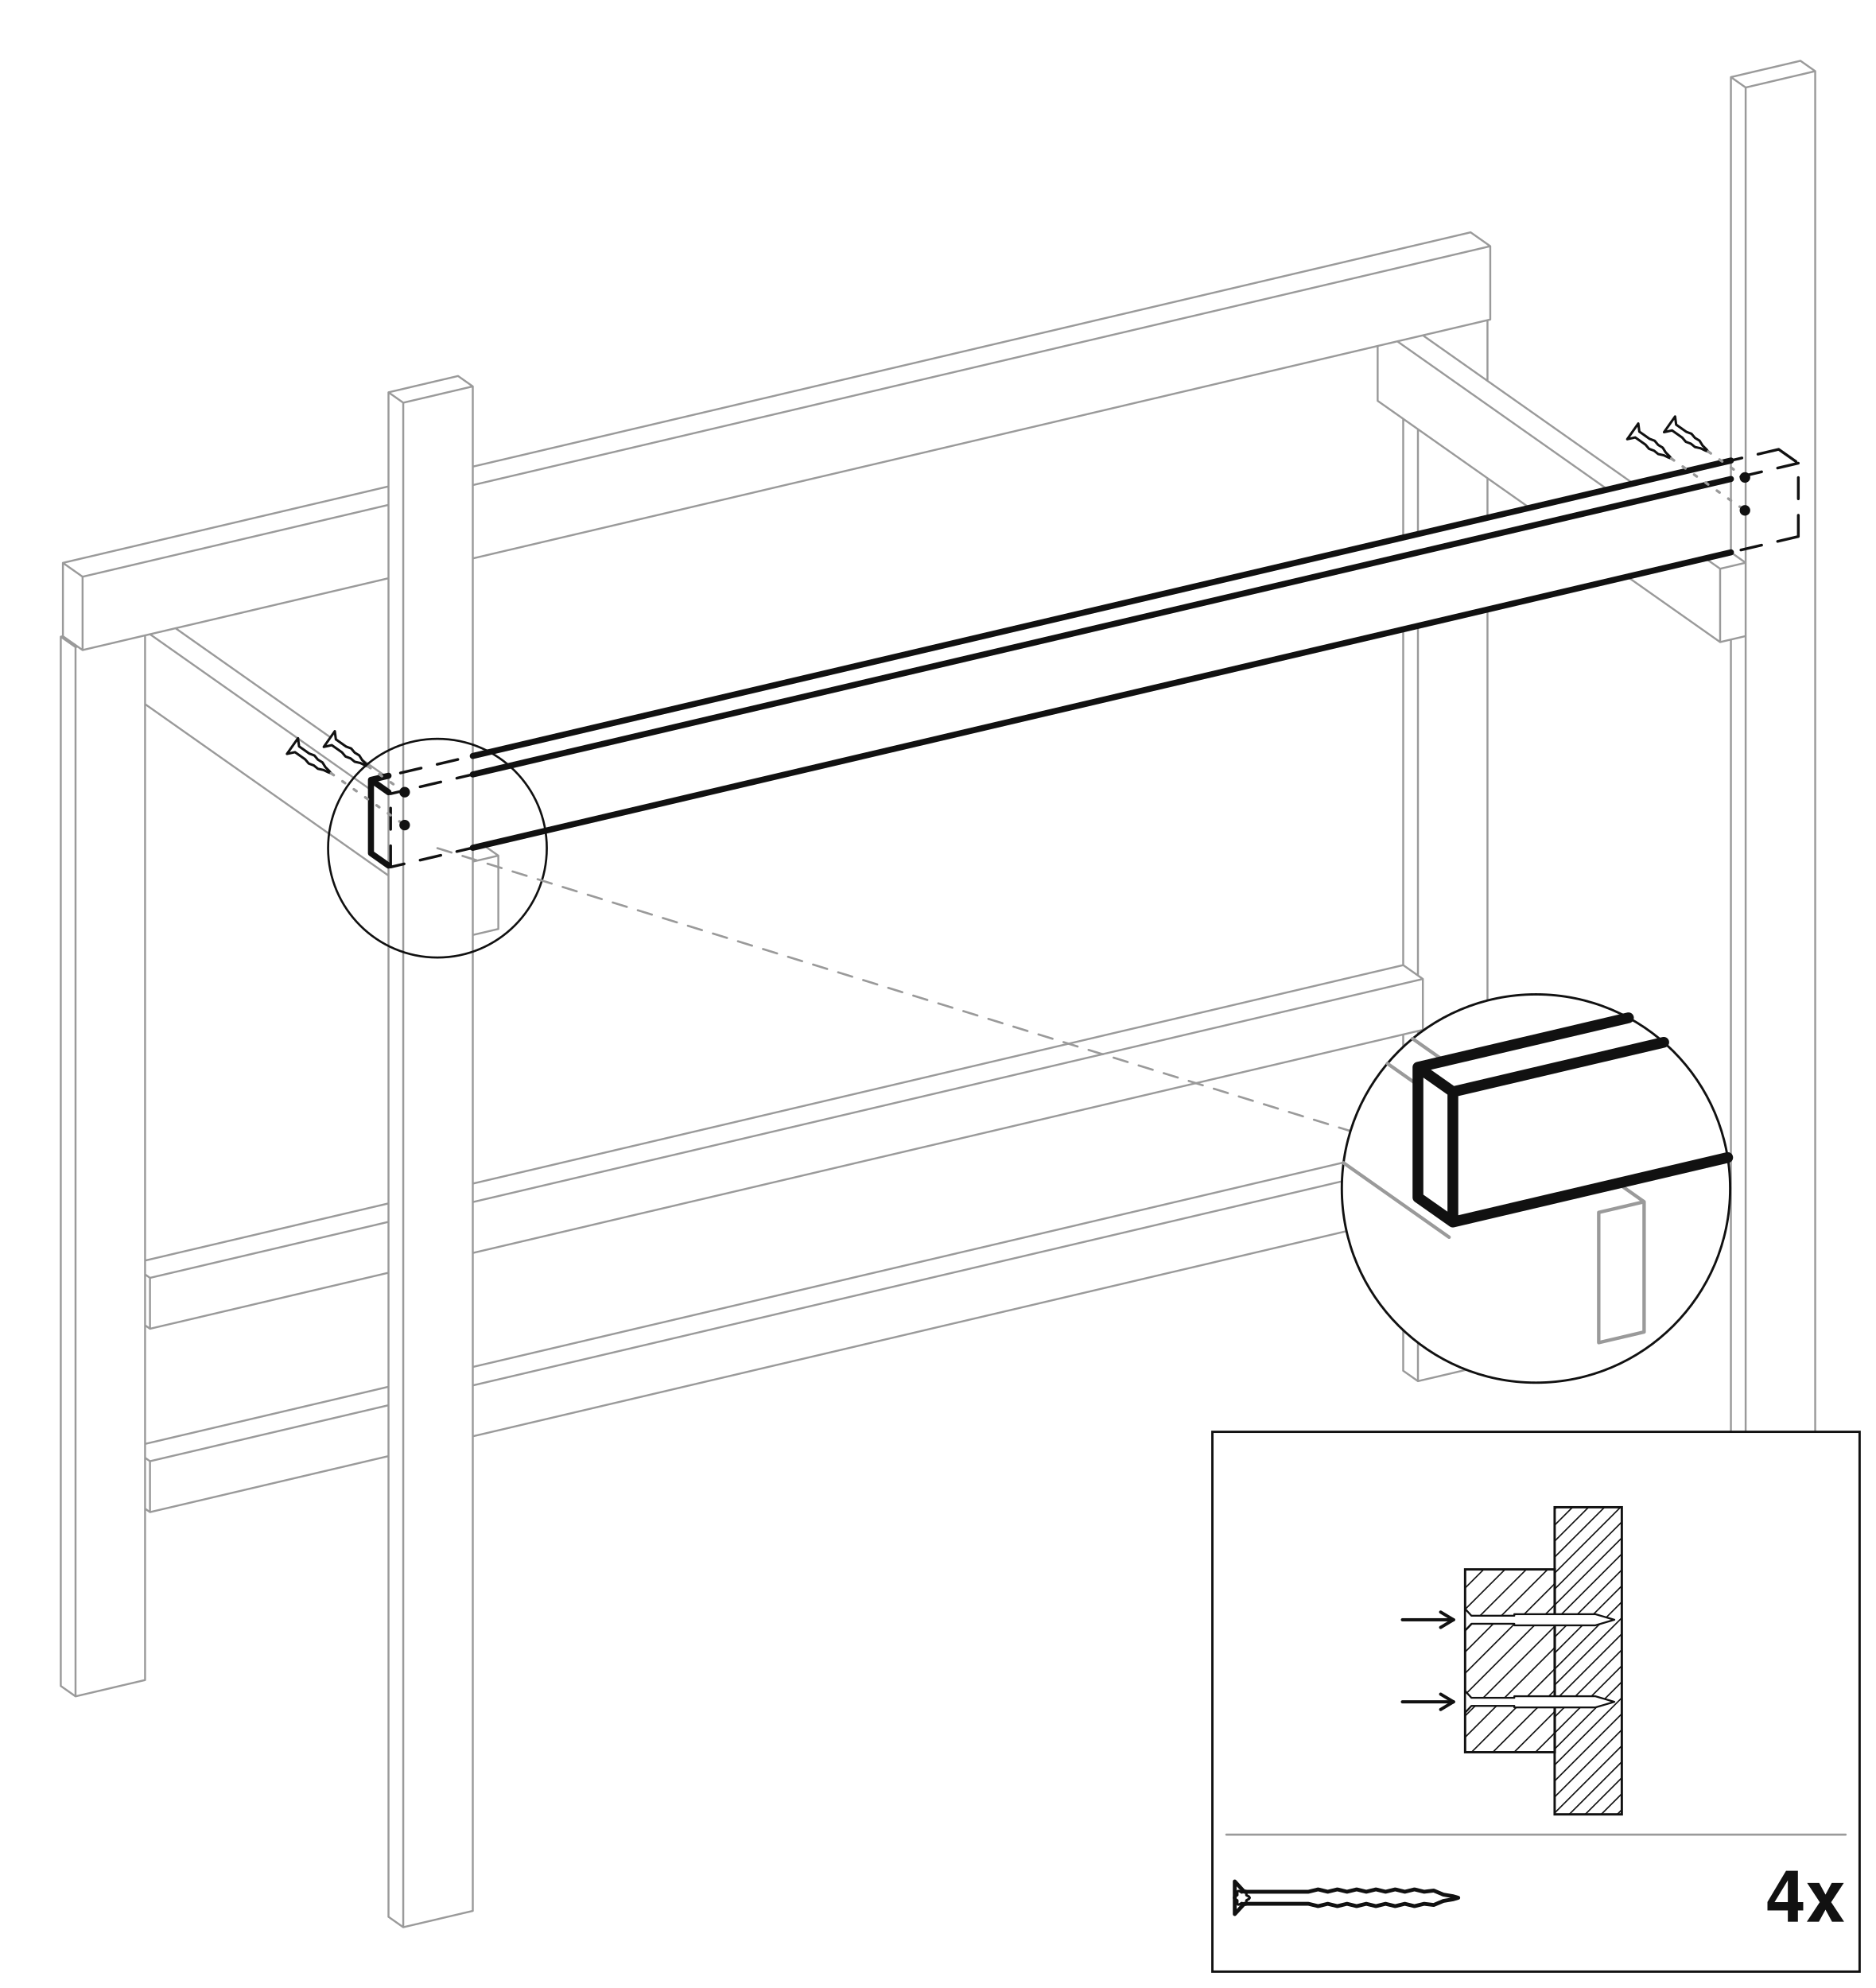
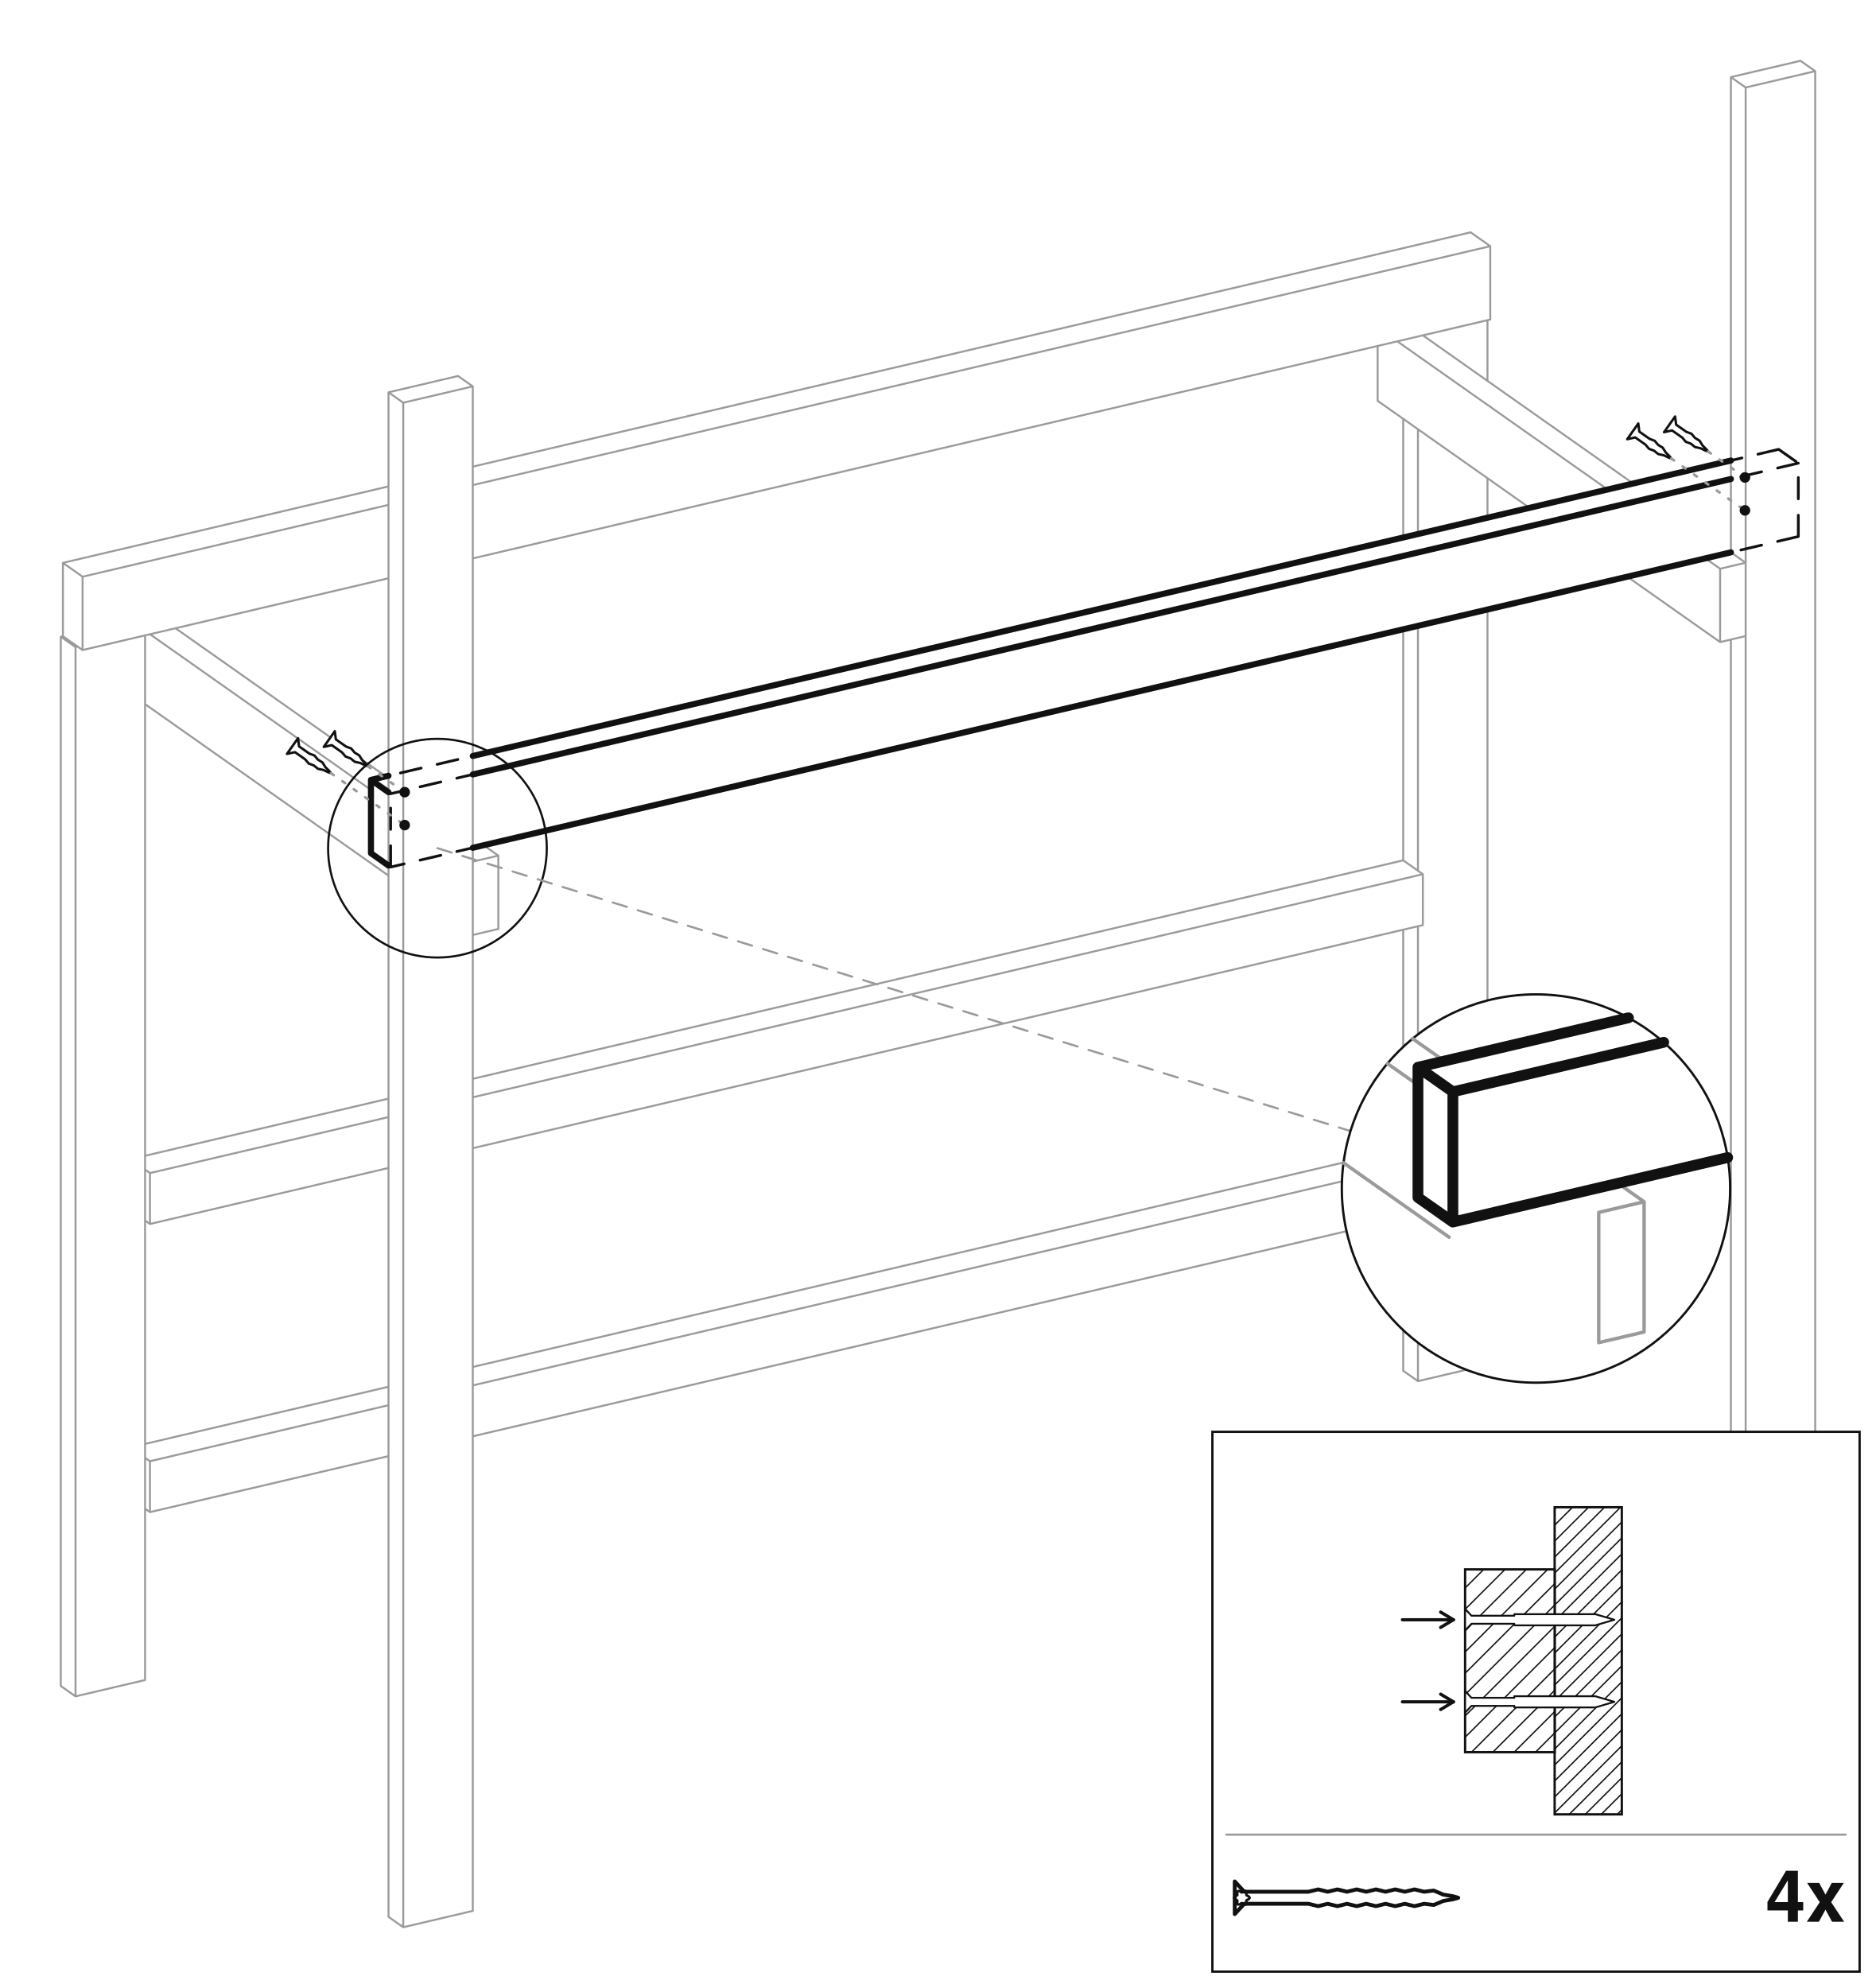
<svg xmlns="http://www.w3.org/2000/svg" viewBox="-1144.89 -1072.44 2289.79 2426.67">
  <rect x="-1144.89" y="-1072.44" width="2289.79" height="2426.67" fill="#ffffff" />
-   <path d="M567.82,329.46 L591.82,346.37 M591.82,408.49 L591.82,346.37 M-967.82,706.99 L-961.82,711.21 M-961.82,773.34 L-961.82,711.21 M-967.82,769.11 L-961.82,773.34 M567.82,329.46 L-567.82,596.15 M-670.7,620.3 L-967.82,690.08 M591.82,408.49 L-567.82,680.81 M-670.7,704.97 L-961.82,773.34 M591.82,346.37 L-567.82,618.69 M-670.7,642.85 L-961.82,711.21 M670.7,593.54 L670.7,-328.43 M670.7,-440.51 L670.7,-488.72 M670.7,-607.53 L670.7,-681.62 M567.82,600.79 L567.82,414.13 M567.82,329.46 L567.82,190.31 M567.82,105.64 L567.82,-304.28 M567.82,-416.35 L567.82,-561.19 M585.82,613.47 L585.82,409.9 M585.82,342.14 L585.82,186.08 M585.82,118.33 L585.82,-308.5 M585.82,-420.57 L585.82,-548.51 M567.82,600.79 L585.82,613.47 M670.7,593.54 L585.82,613.47 M-967.82,978.31 L-967.82,-296.84 M-1070.7,985.56 L-1070.7,-295.23 M-1070.7,-295.23 L-1052.7,-282.55 M-1052.7,998.24 L-1052.7,-282.55 M-1070.7,985.56 L-1052.7,998.24 M-1068.1,-295.84 L-1070.7,-295.23 M-967.82,978.31 L-1052.7,998.24 M-1050.1,-283.16 L-1052.7,-282.55 M567.82,105.64 L591.82,122.55 M591.82,184.67 L591.82,122.55 M-967.82,483.17 L-961.82,487.4 M-961.82,549.52 L-961.82,487.4 M-967.82,545.29 L-961.82,549.52 M567.82,105.64 L-567.82,372.33 M-670.7,396.49 L-967.82,466.26 M591.82,184.67 L-567.82,456.99 M-670.7,481.15 L-961.82,549.52 M591.82,122.55 L-567.82,394.87 M-670.7,419.03 L-961.82,487.4 M650.1,-788.85 L674.1,-771.94 M674.1,-682.42 L674.1,-771.94 M-1068.1,-295.84 L-1068.1,-385.37 M-1068.1,-385.37 L-1044.1,-368.46 M-1044.1,-278.93 L-1044.1,-368.46 M-1068.1,-295.84 L-1044.1,-278.93 M650.1,-788.85 L-567.82,-502.85 M-670.7,-478.69 L-1068.1,-385.37 M674.1,-682.42 L-567.82,-390.78 M-670.7,-366.62 L-1044.1,-278.93 M674.1,-771.94 L-567.82,-480.3 M-670.7,-456.15 L-1044.1,-368.46 M1052.7,-998.24 L1070.7,-985.56 M1070.7,875.33 L1070.7,-985.56 M967.82,882.58 L967.82,-291.77 M967.82,-398.21 L967.82,-978.31 M967.82,-978.31 L985.82,-965.63 M985.82,895.26 L985.82,-965.63 M967.82,882.58 L985.82,895.26 M1052.7,-998.24 L967.82,-978.31 M1070.7,875.33 L985.82,895.26 M1070.7,-985.56 L985.82,-965.63 M-585.82,-613.47 L-567.82,-600.79 M-567.82,1260.11 L-567.82,-600.79 M-670.7,1267.35 L-670.7,-593.54 M-670.7,-593.54 L-652.7,-580.86 M-652.7,1280.04 L-652.7,-580.86 M-670.7,1267.35 L-652.7,1280.04 M-585.82,-613.47 L-670.7,-593.54 M-567.82,1260.11 L-652.7,1280.04 M-567.82,-600.79 L-652.7,-580.86 M591.82,-663.1 L848.51,-482.26 M967.82,-398.21 L985.82,-385.53 M985.82,-296 L985.82,-385.53 M536.65,-583.16 L536.65,-650.14 M560.65,-655.78 L817.34,-474.94 M936.65,-390.89 L954.65,-378.21 M954.65,-288.68 L954.65,-378.21 M536.65,-583.16 L722.03,-452.56 M841.34,-368.51 L954.65,-288.68 M985.82,-296 L954.65,-288.68 M985.82,-385.53 L954.65,-378.21 M-930.65,-305.57 L-673.96,-124.74 M-554.65,-40.69 L-536.65,-28.01 M-536.65,61.52 L-536.65,-28.01 M-961.82,-298.25 L-692.1,-108.23 M-567.82,68.84 L-567.82,-20.69 M-967.82,-212.95 L-670.7,-3.63 M-536.65,61.52 L-567.82,68.84 M-536.65,-28.01 L-567.82,-20.69" fill="none" stroke="#9a9a9a" stroke-width="2.37" stroke-linecap="round" stroke-linejoin="round" />
+   <path d="M567.82,329.46 L591.82,346.37 M591.82,408.49 L591.82,346.37 M-967.82,706.99 L-961.82,711.21 M-961.82,773.34 L-961.82,711.21 M-967.82,769.11 L-961.82,773.34 M567.82,329.46 L-567.82,596.15 M-670.7,620.3 L-967.82,690.08 M591.82,408.49 L-567.82,680.81 M-670.7,704.97 L-961.82,773.34 M591.82,346.37 L-567.82,618.69 M-670.7,642.85 L-961.82,711.21 M670.7,593.54 L670.7,-328.43 M670.7,-440.51 L670.7,-488.72 M670.7,-607.53 L670.7,-681.62 M567.82,600.79 L567.82,414.13 M567.82,329.46 L567.82,62.41 M567.82,-22.25 L567.82,-304.28 M567.82,-416.35 L567.82,-561.19 M585.82,613.47 L585.82,409.9 M585.82,342.14 L585.82,58.19 M585.82,-9.57 L585.82,-308.5 M585.82,-420.57 L585.82,-548.51 M567.82,600.79 L585.82,613.47 M670.7,593.54 L585.82,613.47 M-967.82,978.31 L-967.82,-296.84 M-1070.7,985.56 L-1070.7,-295.23 M-1070.7,-295.23 L-1052.7,-282.55 M-1052.7,998.24 L-1052.7,-282.55 M-1070.7,985.56 L-1052.7,998.24 M-1068.1,-295.84 L-1070.7,-295.23 M-967.82,978.31 L-1052.7,998.24 M-1050.1,-283.16 L-1052.7,-282.55 M567.82,-22.25 L591.82,-5.34 M591.82,56.78 L591.82,-5.34 M-967.82,355.27 L-961.82,359.5 M-961.82,421.62 L-961.82,359.5 M-967.82,417.39 L-961.82,421.62 M567.82,-22.25 L-567.82,244.43 M-670.7,268.59 L-967.82,338.36 M591.82,56.78 L-567.82,329.1 M-670.7,353.25 L-961.82,421.62 M591.82,-5.34 L-567.82,266.98 M-670.7,291.13 L-961.82,359.5 M650.1,-788.85 L674.1,-771.94 M674.1,-682.42 L674.1,-771.94 M-1068.1,-295.84 L-1068.1,-385.37 M-1068.1,-385.37 L-1044.1,-368.46 M-1044.1,-278.93 L-1044.1,-368.46 M-1068.1,-295.84 L-1044.1,-278.93 M650.1,-788.85 L-567.82,-502.85 M-670.7,-478.69 L-1068.1,-385.37 M674.1,-682.42 L-567.82,-390.78 M-670.7,-366.62 L-1044.1,-278.93 M674.1,-771.94 L-567.82,-480.3 M-670.7,-456.15 L-1044.1,-368.46 M1052.7,-998.24 L1070.7,-985.56 M1070.7,875.33 L1070.7,-985.56 M967.82,882.58 L967.82,-291.77 M967.82,-398.21 L967.82,-978.31 M967.82,-978.31 L985.82,-965.63 M985.82,895.26 L985.82,-965.63 M967.82,882.58 L985.82,895.26 M1052.7,-998.24 L967.82,-978.31 M1070.7,875.33 L985.82,895.26 M1070.7,-985.56 L985.82,-965.63 M-585.82,-613.47 L-567.82,-600.79 M-567.82,1260.11 L-567.82,-600.79 M-670.7,1267.35 L-670.7,-593.54 M-670.7,-593.54 L-652.7,-580.86 M-652.7,1280.04 L-652.7,-580.86 M-670.7,1267.35 L-652.7,1280.04 M-585.82,-613.47 L-670.7,-593.54 M-567.82,1260.11 L-652.7,1280.04 M-567.82,-600.79 L-652.7,-580.86 M591.82,-663.1 L848.51,-482.26 M967.82,-398.21 L985.82,-385.53 M985.82,-296 L985.82,-385.53 M536.65,-583.16 L536.65,-650.14 M560.65,-655.78 L817.34,-474.94 M936.65,-390.89 L954.65,-378.21 M954.65,-288.68 L954.65,-378.21 M536.65,-583.16 L722.03,-452.56 M841.34,-368.51 L954.65,-288.68 M985.82,-296 L954.65,-288.68 M985.82,-385.53 L954.65,-378.21 M-930.65,-305.57 L-673.96,-124.74 M-554.65,-40.69 L-536.65,-28.01 M-536.65,61.52 L-536.65,-28.01 M-961.82,-298.25 L-692.1,-108.23 M-567.82,68.84 L-567.82,-20.69 M-967.82,-212.95 L-670.7,-3.63 M-536.65,61.52 L-567.82,68.84 M-536.65,-28.01 L-567.82,-20.69" fill="none" stroke="#9a9a9a" stroke-width="2.37" stroke-linecap="round" stroke-linejoin="round" />
  <path d="M1026.1,-523.96 L1050.1,-507.06 M1050.1,-417.53 L1050.1,-507.06 M-692.1,-30.95 L-692.1,-120.48 M-692.1,-120.48 L-668.1,-103.57 M-668.1,-14.05 L-668.1,-103.57 M-692.1,-30.95 L-668.1,-14.05 M1026.1,-523.96 L-692.1,-120.48 M1050.1,-417.53 L-668.1,-14.05 M1050.1,-507.06 L-668.1,-103.57" fill="none" stroke="#111111" stroke-width="3.34" stroke-linecap="round" stroke-linejoin="round" stroke-dasharray="26 20" />
  <path d="M-692.1,-30.95 L-692.1,-120.48 M-692.1,-120.48 L-670.7,-105.4 M-692.1,-30.95 L-670.7,-15.88 M967.82,-510.28 L-567.82,-149.66 M-670.7,-125.51 L-692.1,-120.48 M967.82,-398.21 L-567.82,-37.59 M967.82,-487.74 L-567.82,-127.12" fill="none" stroke="#111111" stroke-width="7.42" stroke-linecap="round" stroke-linejoin="round" />
  <rect x="334.92" y="675.33" width="789.98" height="658.9" rx="0" fill="#ffffff" stroke="#111111" stroke-width="2.82" />
  <rect x="752.68" y="767.38" width="81.98" height="374.9" rx="0" fill="#ffffff" stroke="#111111" stroke-width="2.82" />
  <path d="M752.68,769.72 L755.02,767.38 M752.68,789.24 L774.53,767.38 M752.68,808.75 L794.05,767.38 M752.68,828.27 L813.57,767.38 M752.68,847.79 L833.09,767.38 M752.68,867.31 L834.65,785.33 M752.68,886.83 L834.65,804.85 M752.68,906.34 L834.65,824.37 M752.68,925.86 L834.65,843.89 M752.68,945.38 L834.65,863.4 M752.68,964.9 L834.65,882.92 M752.68,984.41 L834.65,902.44 M752.68,1003.93 L834.65,921.96 M752.68,1023.45 L834.65,941.48 M752.68,1042.97 L834.65,960.99 M752.68,1062.49 L834.65,980.51 M752.68,1082 L834.65,1000.03 M752.68,1101.52 L834.65,1019.55 M752.68,1121.04 L834.65,1039.06 M752.68,1140.56 L834.65,1058.58 M770.47,1142.28 L834.65,1078.1 M789.99,1142.28 L834.65,1097.62 M809.51,1142.28 L834.65,1117.14 M829.03,1142.28 L834.65,1136.65" fill="none" stroke="#111111" stroke-width="1.63" />
  <rect x="643.38" y="843.25" width="109.3" height="223.15" rx="0" fill="#ffffff" stroke="#111111" stroke-width="2.82" />
  <path d="M643.38,866.01 L666.13,843.25 M643.38,892.03 L692.16,843.25 M643.38,918.05 L718.18,843.25 M643.38,944.08 L744.2,843.25 M643.38,970.1 L752.68,860.8 M643.38,996.13 L752.68,886.83 M643.38,1022.15 L752.68,912.85 M643.38,1048.17 L752.68,938.87 M651.17,1066.4 L752.68,964.9 M677.19,1066.4 L752.68,990.92 M703.22,1066.4 L752.68,1016.94 M729.24,1066.4 L752.68,1042.97" fill="none" stroke="#111111" stroke-width="1.63" />
  <path d="M643.38,1018.24 L651.11,1009.84 L703.44,1009.84 L703.44,1011.75 L802.32,1011.75 L825.54,1004.92 L802.32,998.09 L703.44,998.09 L703.44,1000 L651.11,1000 L643.38,991.6 Z" fill="#ffffff" stroke="#111111" stroke-width="2.26" stroke-linejoin="round" />
  <path d="M566.87,1004.92 L629.1,1004.92" fill="none" stroke="#111111" stroke-width="3.9" stroke-linecap="round" />
  <path d="M629.1,1004.92 L613.53,995.56" fill="none" stroke="#111111" stroke-width="3.9" stroke-linecap="round" />
  <path d="M629.1,1004.92 L613.53,1014.29" fill="none" stroke="#111111" stroke-width="3.9" stroke-linecap="round" />
  <path d="M643.38,918.05 L651.11,909.65 L703.44,909.65 L703.44,911.56 L802.32,911.56 L825.54,904.73 L802.32,897.9 L703.44,897.9 L703.44,899.81 L651.11,899.81 L643.38,891.41 Z" fill="#ffffff" stroke="#111111" stroke-width="2.26" stroke-linejoin="round" />
  <path d="M566.87,904.73 L629.1,904.73" fill="none" stroke="#111111" stroke-width="3.9" stroke-linecap="round" />
  <path d="M629.1,904.73 L613.53,895.36" fill="none" stroke="#111111" stroke-width="3.9" stroke-linecap="round" />
  <path d="M629.1,904.73 L613.53,914.1" fill="none" stroke="#111111" stroke-width="3.9" stroke-linecap="round" />
  <path d="M351.98,1167.02 L1107.83,1167.02" fill="none" stroke="#9a9a9a" stroke-width="2.6" stroke-linecap="round" />
  <svg x="351.98" y="1192.94" width="293.27" height="102.3" viewBox="0 0 344 120" preserveAspectRatio="xMidYMid meet">
    <g fill="none" stroke="#111" stroke-width="5.5" stroke-linecap="round" stroke-linejoin="round">
      <g transform="scale(4) translate(3 15)" stroke-width="1.38">
        <path d="M 0 -5.85 L 3.39 -2.16 L 26.38 -2.16 L 26.38 -2.16 L 29.83 -3 L 33.28 -2.16 L 36.73 -3 L 40.18 -2.16 L 43.63 -3 L 47.08 -2.16 L 50.53 -3 L 53.98 -2.16 L 57.43 -3 L 60.88 -2.16 L 64.33 -3 L 67.78 -2.16 L 71.23 -2.58 L 74.68 -1.13 L 78.13 -0.55 L 80 0 L 80 0 L 80 0 L 78.13 0.55 L 74.68 1.13 L 71.23 2.58 L 67.78 2.16 L 64.33 3 L 60.88 2.16 L 57.43 3 L 53.98 2.16 L 50.53 3 L 47.08 2.16 L 43.63 3 L 40.18 2.16 L 36.73 3 L 33.28 2.16 L 29.83 3 L 26.38 2.16 L 26.38 2.16 L 3.39 2.16 L 0 5.85 Z" />
        <path d="M 5.35 0 L 5.07 0.45 L 4.52 0.72 L 4.16 0.94 L 4.15 1.35 L 4.19 1.97 L 3.94 2.43 L 3.42 2.42 L 2.91 2.07 L 2.54 1.87 L 2.17 2.07 L 1.66 2.42 L 1.14 2.43 L 0.89 1.97 L 0.93 1.35 L 0.92 0.94 L 0.56 0.72 L 0.01 0.45 L -0.27 0 L 0.01 -0.45 L 0.56 -0.72 L 0.92 -0.94 L 0.93 -1.35 L 0.89 -1.97 L 1.14 -2.43 L 1.66 -2.42 L 2.17 -2.07 L 2.54 -1.87 L 2.91 -2.07 L 3.42 -2.42 L 3.94 -2.43 L 4.19 -1.97 L 4.15 -1.35 L 4.16 -0.94 L 4.52 -0.72 L 5.07 -0.45 Z" stroke-width="0.88" />
      </g>
    </g>
  </svg>
  <text x="1107.83" y="1273.32" font-family="Helvetica, Arial, sans-serif" font-size="87.69" font-weight="bold" text-anchor="end" fill="#111111">4x</text>
  <path d="M886.21,-544.9 L896.01,-547.02 L908.47,-538.24 L908.47,-538.24 L912.77,-533.16 L919,-530.82 L924,-526.74 L930.82,-525.24 L936.71,-522.42 L940.04,-521.29 L940.04,-521.29 L940.04,-521.29 L937.85,-524.04 L933.21,-528.63 L929.51,-534.55 L923.98,-537.89 L919.68,-542.97 L913.45,-545.3 L913.45,-545.3 L900.99,-554.08 L899.69,-564.03 Z" fill="#ffffff" stroke="#111111" stroke-width="2.97" stroke-linejoin="round" />
  <path d="M940.04,-521.29 L984.96,-489.64" fill="none" stroke="#9a9a9a" stroke-width="3.26" stroke-linecap="round" stroke-dasharray="4 13" />
  <circle cx="984.96" cy="-489.64" r="6.46" fill="#111111" />
  <path d="M841.28,-536.35 L851.08,-538.47 L863.54,-529.69 L863.54,-529.69 L867.84,-524.61 L874.07,-522.28 L879.08,-518.19 L885.9,-516.69 L891.79,-513.87 L895.11,-512.74 L895.11,-512.74 L895.11,-512.74 L892.93,-515.49 L888.29,-520.09 L884.58,-526.01 L879.05,-529.34 L874.75,-534.42 L868.52,-536.76 L868.52,-536.76 L856.06,-545.54 L854.76,-555.48 Z" fill="#ffffff" stroke="#111111" stroke-width="2.97" stroke-linejoin="round" />
  <path d="M895.11,-512.74 L984.96,-449.44" fill="none" stroke="#9a9a9a" stroke-width="3.26" stroke-linecap="round" stroke-dasharray="4 13" />
  <circle cx="984.96" cy="-449.44" r="6.46" fill="#111111" />
  <path d="M-749.71,-160.73 L-739.91,-162.86 L-727.45,-154.08 L-727.45,-154.08 L-723.15,-149 L-716.92,-146.66 L-711.92,-142.58 L-705.1,-141.08 L-699.21,-138.25 L-695.89,-137.13 L-695.89,-137.13 L-695.89,-137.13 L-698.07,-139.87 L-702.71,-144.47 L-706.42,-150.39 L-711.95,-153.72 L-716.24,-158.81 L-722.48,-161.14 L-722.48,-161.14 L-734.94,-169.92 L-736.24,-179.86 Z" fill="#ffffff" stroke="#111111" stroke-width="2.97" stroke-linejoin="round" />
  <path d="M-695.89,-137.13 L-650.96,-105.48" fill="none" stroke="#9a9a9a" stroke-width="3.26" stroke-linecap="round" stroke-dasharray="4 13" />
  <circle cx="-650.96" cy="-105.48" r="6.46" fill="#111111" />
  <path d="M-794.64,-152.19 L-784.84,-154.31 L-772.38,-145.53 L-772.38,-145.53 L-768.08,-140.45 L-761.85,-138.11 L-756.85,-134.03 L-750.03,-132.53 L-744.14,-129.71 L-740.81,-128.58 L-740.81,-128.58 L-740.81,-128.58 L-742.99,-131.33 L-747.63,-135.92 L-751.34,-141.84 L-756.87,-145.18 L-761.17,-150.26 L-767.4,-152.59 L-767.4,-152.59 L-779.86,-161.37 L-781.16,-171.32 Z" fill="#ffffff" stroke="#111111" stroke-width="2.97" stroke-linejoin="round" />
  <path d="M-740.81,-128.58 L-650.96,-65.28" fill="none" stroke="#9a9a9a" stroke-width="3.26" stroke-linecap="round" stroke-dasharray="4 13" />
  <circle cx="-650.96" cy="-65.28" r="6.46" fill="#111111" />
  <circle cx="-610.96" cy="-37.1" r="133.47" fill="none" stroke="#111111" stroke-width="2.6" />
  <path d="M-610.96,-37.1 L729.9,378.34" fill="none" stroke="#9a9a9a" stroke-width="2.6" stroke-linecap="round" stroke-dasharray="18 14" />
  <circle cx="729.9" cy="378.34" r="236.99" fill="#ffffff" stroke="#111111" stroke-width="2.82" />
  <path d="M579.25,195.39 L618.04,222.72 M829.9,371.97 L861.86,394.49 M861.86,553.46 L861.86,394.49 M548.56,225.77 L585.83,252.03 M806.5,566.46 L806.5,407.49 M494.99,347 L623.84,437.77 M861.86,553.46 L806.5,566.46 M861.86,394.49 L806.5,407.49" fill="none" stroke="#9a9a9a" stroke-width="4.22" stroke-linecap="round" stroke-linejoin="round" />
  <path d="M585.83,389.25 L585.83,230.28 M585.83,230.28 L628.45,260.3 M628.45,419.28 L628.45,260.3 M585.83,389.25 L628.45,419.28 M842.77,169.95 L585.83,230.28 M963.86,340.51 L628.45,419.28 M885.83,199.86 L628.45,260.3" fill="none" stroke="#111111" stroke-width="13.17" stroke-linecap="round" stroke-linejoin="round" />
</svg>
